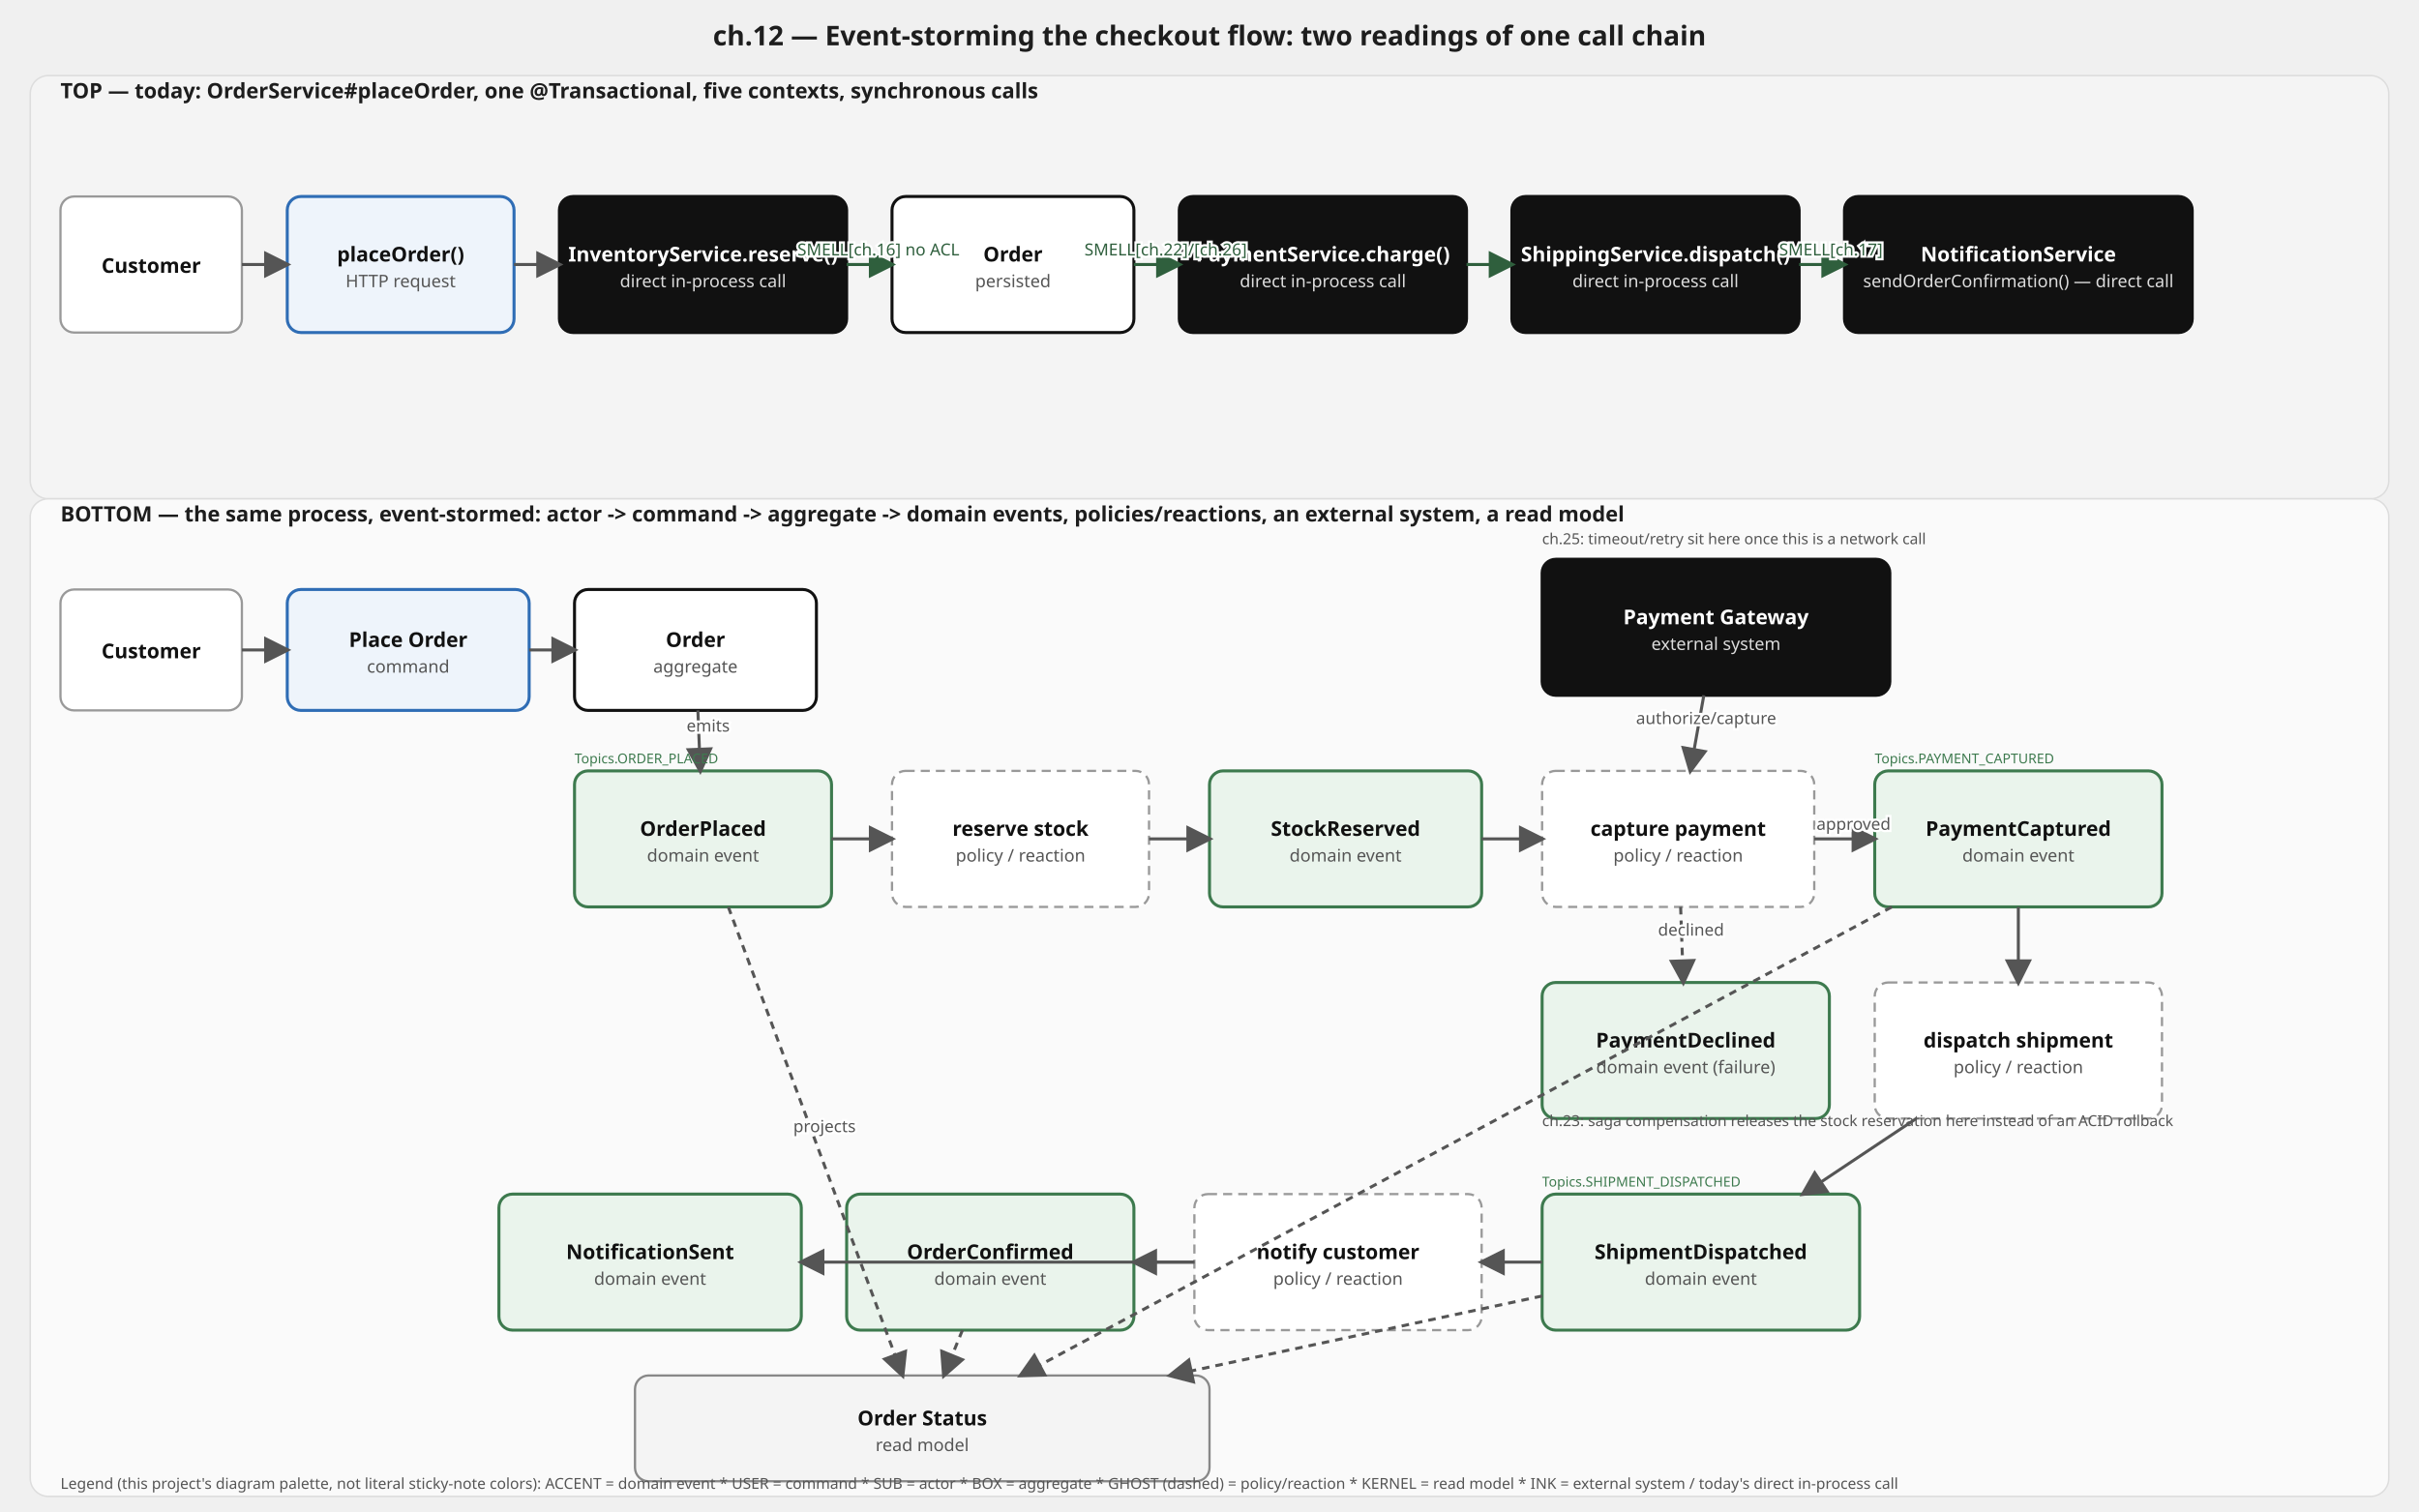
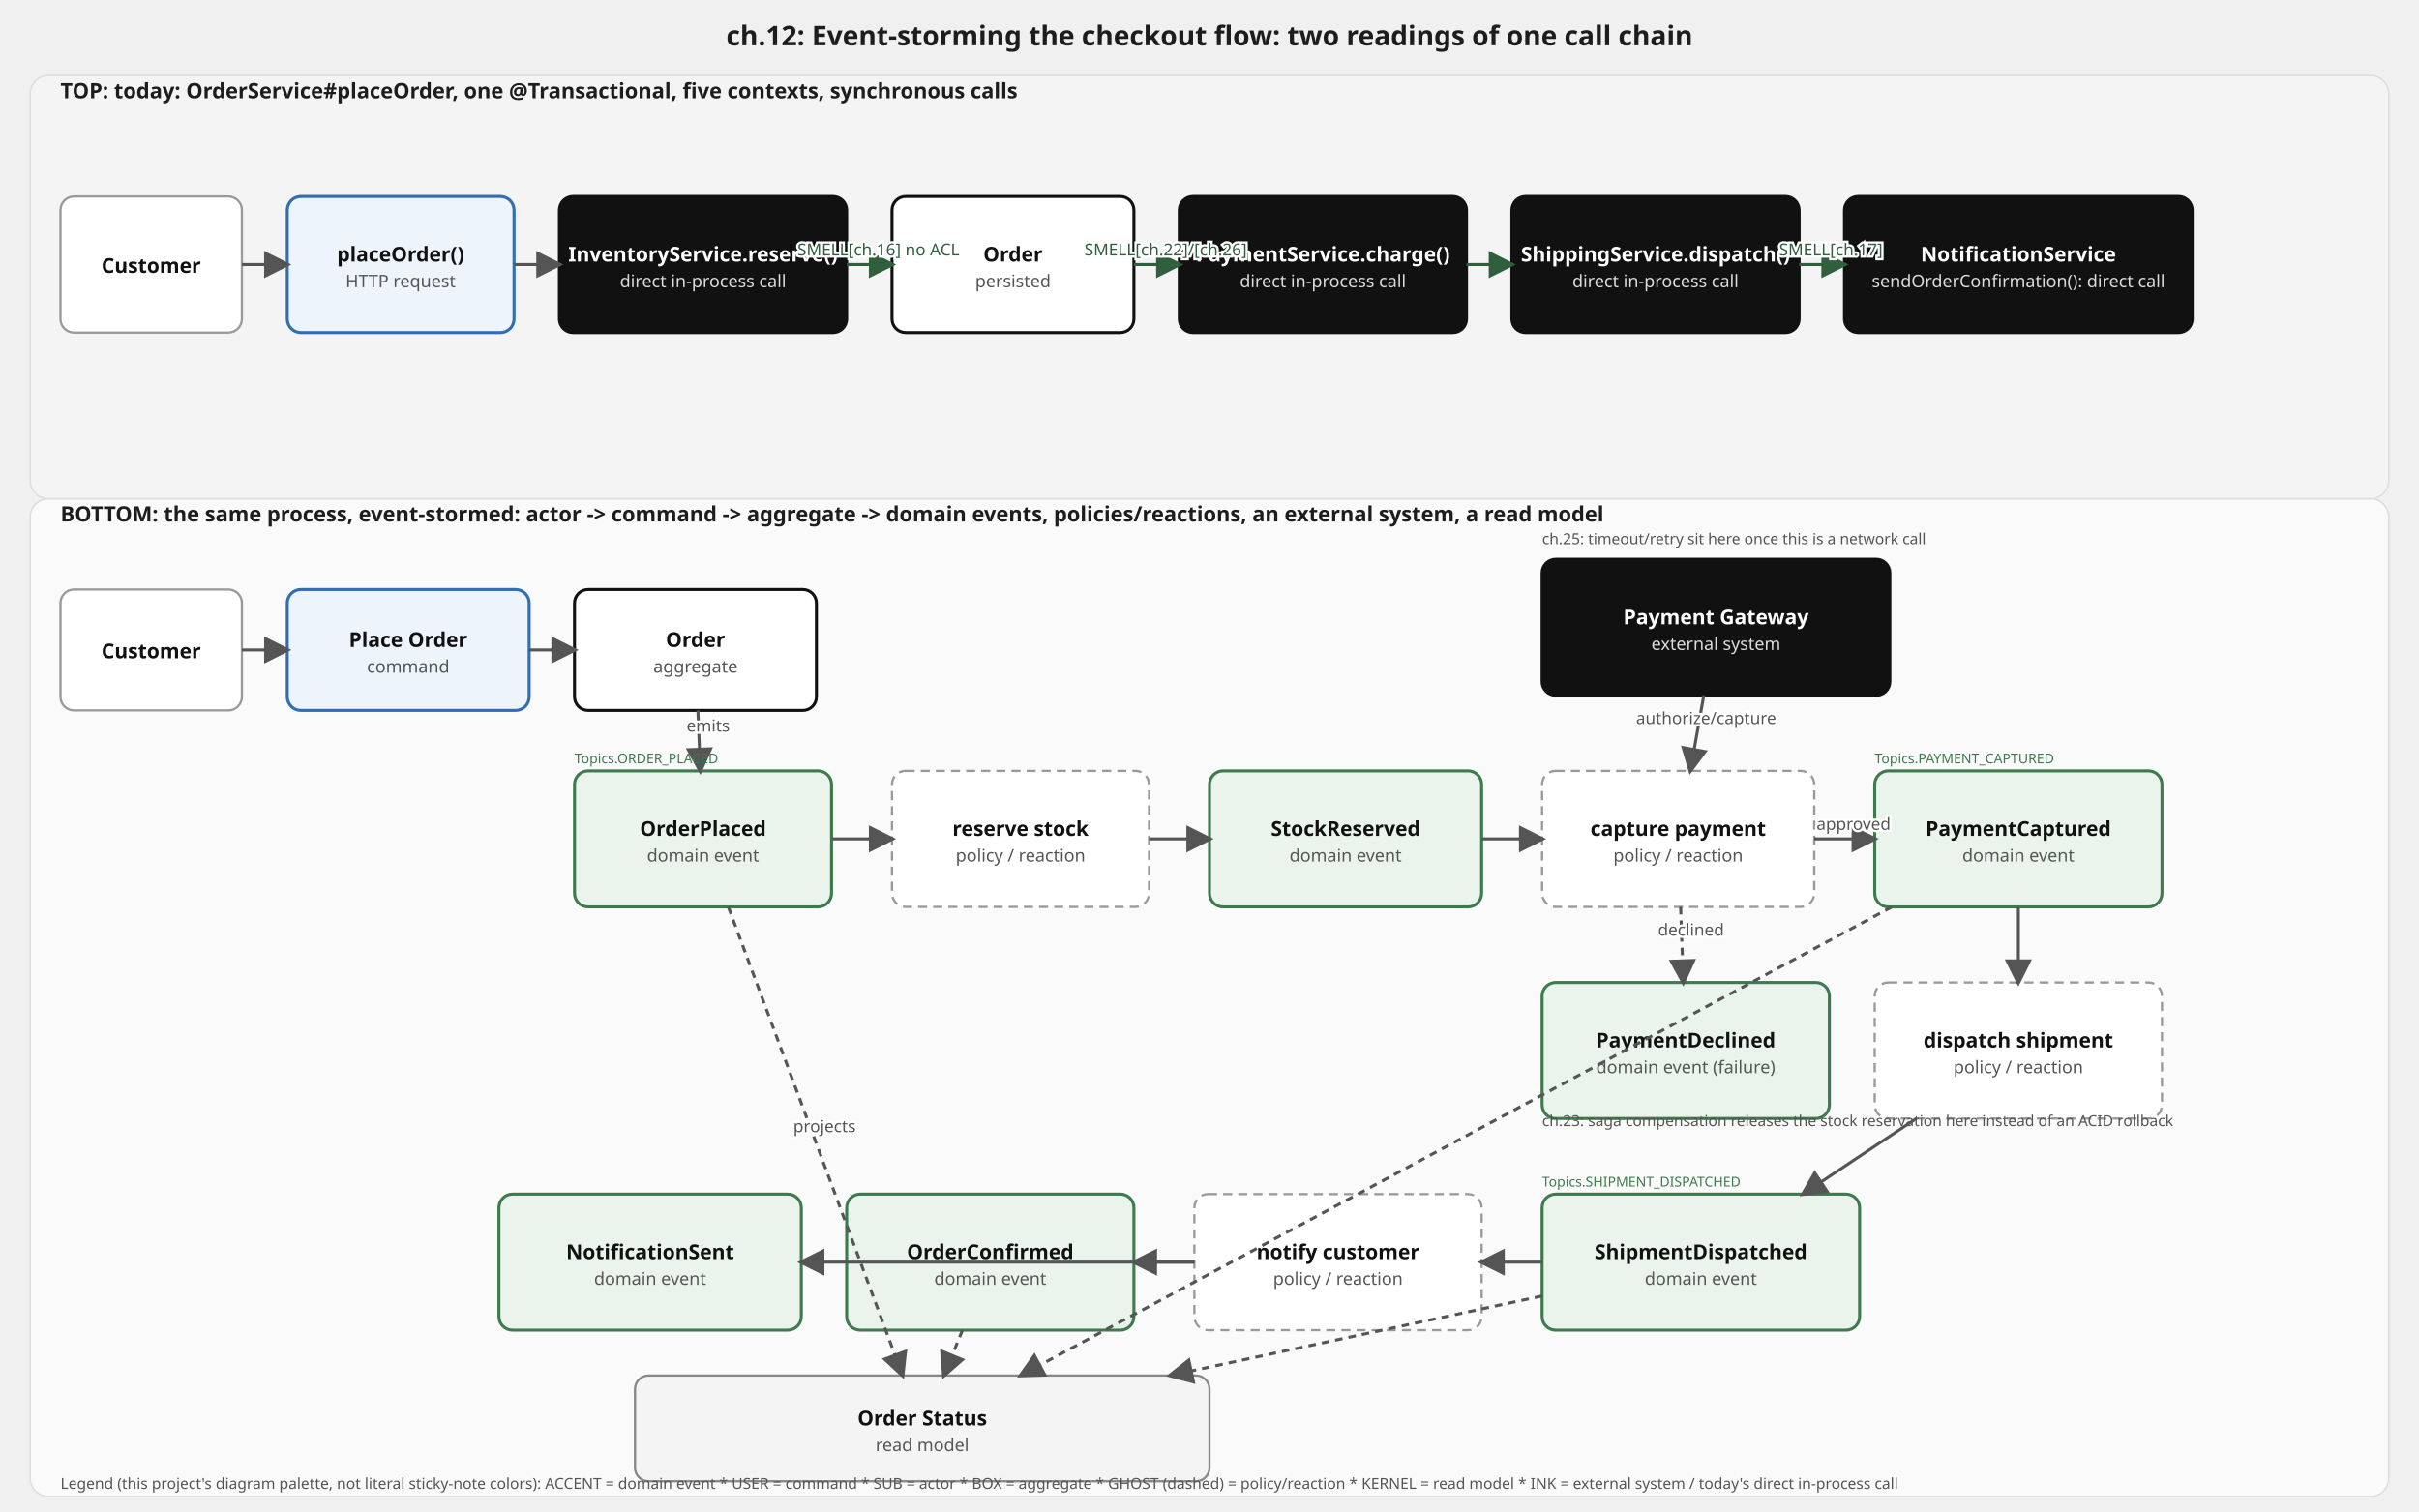
<svg xmlns="http://www.w3.org/2000/svg" viewBox="0 0 1600 1000" font-family="'Red Hat Text', system-ui, sans-serif" role="img">
  <defs>
    <marker id="a" viewBox="0 0 10 10" refX="8.5" refY="5" markerWidth="9" markerHeight="9" orient="auto-start-reverse">
      <path d="M0,0 L10,5 L0,10 z" fill="#555" />
    </marker>
    <marker id="am" viewBox="0 0 10 10" refX="8.5" refY="5" markerWidth="9" markerHeight="9" orient="auto-start-reverse">
      <path d="M0,0 L10,5 L0,10 z" fill="#2f5f3d" />
    </marker>
  </defs>
  <rect x="20" y="50" width="1560" height="280" rx="12" fill="#f4f4f4" stroke="#ddd" />
  <rect x="20" y="330" width="1560" height="660" rx="12" fill="#fafafa" stroke="#ddd" />
  <rect x="40" y="130" width="120" height="90" rx="9" fill="#ffffff" stroke="#999999" stroke-width="1.5" />
  <text x="100.0" y="180.5" font-size="13.5" font-weight="700" fill="#111111" text-anchor="middle">Customer</text>
  <rect x="190" y="130" width="150" height="90" rx="9" fill="#eef4fb" stroke="#2f6db5" stroke-width="2" />
  <text x="265.0" y="173.0" font-size="13.5" font-weight="700" fill="#111111" text-anchor="middle">placeOrder()</text>
  <text x="265.0" y="190.0" font-size="11.5" fill="#555555" text-anchor="middle">HTTP request</text>
  <rect x="370" y="130" width="190" height="90" rx="9" fill="#111111" stroke="#111111" stroke-width="2" />
  <text x="465.0" y="173.0" font-size="13.5" font-weight="700" fill="#ffffff" text-anchor="middle">InventoryService.reserve()</text>
  <text x="465.0" y="190.0" font-size="11.5" fill="#dddddd" text-anchor="middle">direct in-process call</text>
  <rect x="590" y="130" width="160" height="90" rx="9" fill="#ffffff" stroke="#111111" stroke-width="2" />
  <text x="670.0" y="173.0" font-size="13.5" font-weight="700" fill="#111111" text-anchor="middle">Order</text>
  <text x="670.0" y="190.0" font-size="11.5" fill="#555555" text-anchor="middle">persisted</text>
  <rect x="780" y="130" width="190" height="90" rx="9" fill="#111111" stroke="#111111" stroke-width="2" />
  <text x="875.0" y="173.0" font-size="13.5" font-weight="700" fill="#ffffff" text-anchor="middle">PaymentService.charge()</text>
  <text x="875.0" y="190.0" font-size="11.5" fill="#dddddd" text-anchor="middle">direct in-process call</text>
  <rect x="1000" y="130" width="190" height="90" rx="9" fill="#111111" stroke="#111111" stroke-width="2" />
  <text x="1095.0" y="173.0" font-size="13.5" font-weight="700" fill="#ffffff" text-anchor="middle">ShippingService.dispatch()</text>
  <text x="1095.0" y="190.0" font-size="11.5" fill="#dddddd" text-anchor="middle">direct in-process call</text>
  <rect x="1220" y="130" width="230" height="90" rx="9" fill="#111111" stroke="#111111" stroke-width="2" />
  <text x="1335.0" y="173.0" font-size="13.5" font-weight="700" fill="#ffffff" text-anchor="middle">NotificationService</text>
-   <text x="1335.0" y="190.0" font-size="11.5" fill="#dddddd" text-anchor="middle">sendOrderConfirmation() — direct call</text>
+   <text x="1335.0" y="190.0" font-size="11.5" fill="#dddddd" text-anchor="middle">sendOrderConfirmation(): direct call</text>
  <rect x="40" y="390" width="120" height="80" rx="9" fill="#ffffff" stroke="#999999" stroke-width="1.5" />
  <text x="100.0" y="435.5" font-size="13.5" font-weight="700" fill="#111111" text-anchor="middle">Customer</text>
  <rect x="190" y="390" width="160" height="80" rx="9" fill="#eef4fb" stroke="#2f6db5" stroke-width="2" />
  <text x="270.0" y="428.0" font-size="13.5" font-weight="700" fill="#111111" text-anchor="middle">Place Order</text>
  <text x="270.0" y="445.0" font-size="11.5" fill="#555555" text-anchor="middle">command</text>
  <rect x="380" y="390" width="160" height="80" rx="9" fill="#ffffff" stroke="#111111" stroke-width="2" />
  <text x="460.0" y="428.0" font-size="13.5" font-weight="700" fill="#111111" text-anchor="middle">Order</text>
  <text x="460.0" y="445.0" font-size="11.5" fill="#555555" text-anchor="middle">aggregate</text>
  <rect x="380" y="510" width="170" height="90" rx="9" fill="#eaf4ec" stroke="#3d7a4e" stroke-width="2" />
  <text x="465.0" y="553.0" font-size="13.5" font-weight="700" fill="#111111" text-anchor="middle">OrderPlaced</text>
  <text x="465.0" y="570.0" font-size="11.5" fill="#555555" text-anchor="middle">domain event</text>
  <rect x="590" y="510" width="170" height="90" rx="9" fill="#ffffff" stroke="#999999" stroke-width="1.5" stroke-dasharray="6 4" />
  <text x="675.0" y="553.0" font-size="13.5" font-weight="700" fill="#111111" text-anchor="middle">reserve stock</text>
  <text x="675.0" y="570.0" font-size="11.5" fill="#555555" text-anchor="middle">policy / reaction</text>
  <rect x="800" y="510" width="180" height="90" rx="9" fill="#eaf4ec" stroke="#3d7a4e" stroke-width="2" />
  <text x="890.0" y="553.0" font-size="13.5" font-weight="700" fill="#111111" text-anchor="middle">StockReserved</text>
  <text x="890.0" y="570.0" font-size="11.5" fill="#555555" text-anchor="middle">domain event</text>
  <rect x="1020" y="510" width="180" height="90" rx="9" fill="#ffffff" stroke="#999999" stroke-width="1.5" stroke-dasharray="6 4" />
  <text x="1110.0" y="553.0" font-size="13.5" font-weight="700" fill="#111111" text-anchor="middle">capture payment</text>
  <text x="1110.0" y="570.0" font-size="11.5" fill="#555555" text-anchor="middle">policy / reaction</text>
  <rect x="1240" y="510" width="190" height="90" rx="9" fill="#eaf4ec" stroke="#3d7a4e" stroke-width="2" />
  <text x="1335.0" y="553.0" font-size="13.5" font-weight="700" fill="#111111" text-anchor="middle">PaymentCaptured</text>
  <text x="1335.0" y="570.0" font-size="11.5" fill="#555555" text-anchor="middle">domain event</text>
  <rect x="1020" y="370" width="230" height="90" rx="9" fill="#111111" stroke="#111111" stroke-width="2" />
  <text x="1135.0" y="413.0" font-size="13.5" font-weight="700" fill="#ffffff" text-anchor="middle">Payment Gateway</text>
  <text x="1135.0" y="430.0" font-size="11.5" fill="#dddddd" text-anchor="middle">external system</text>
  <rect x="1020" y="650" width="190" height="90" rx="9" fill="#eaf4ec" stroke="#3d7a4e" stroke-width="2" />
  <text x="1115.0" y="693.0" font-size="13.5" font-weight="700" fill="#111111" text-anchor="middle">PaymentDeclined</text>
  <text x="1115.0" y="710.0" font-size="11.5" fill="#555555" text-anchor="middle">domain event (failure)</text>
  <rect x="1240" y="650" width="190" height="90" rx="9" fill="#ffffff" stroke="#999999" stroke-width="1.5" stroke-dasharray="6 4" />
  <text x="1335.0" y="693.0" font-size="13.5" font-weight="700" fill="#111111" text-anchor="middle">dispatch shipment</text>
  <text x="1335.0" y="710.0" font-size="11.5" fill="#555555" text-anchor="middle">policy / reaction</text>
  <rect x="1020" y="790" width="210" height="90" rx="9" fill="#eaf4ec" stroke="#3d7a4e" stroke-width="2" />
  <text x="1125.0" y="833.0" font-size="13.5" font-weight="700" fill="#111111" text-anchor="middle">ShipmentDispatched</text>
  <text x="1125.0" y="850.0" font-size="11.5" fill="#555555" text-anchor="middle">domain event</text>
  <rect x="790" y="790" width="190" height="90" rx="9" fill="#ffffff" stroke="#999999" stroke-width="1.5" stroke-dasharray="6 4" />
  <text x="885.0" y="833.0" font-size="13.5" font-weight="700" fill="#111111" text-anchor="middle">notify customer</text>
  <text x="885.0" y="850.0" font-size="11.5" fill="#555555" text-anchor="middle">policy / reaction</text>
  <rect x="560" y="790" width="190" height="90" rx="9" fill="#eaf4ec" stroke="#3d7a4e" stroke-width="2" />
  <text x="655.0" y="833.0" font-size="13.5" font-weight="700" fill="#111111" text-anchor="middle">OrderConfirmed</text>
  <text x="655.0" y="850.0" font-size="11.5" fill="#555555" text-anchor="middle">domain event</text>
  <rect x="330" y="790" width="200" height="90" rx="9" fill="#eaf4ec" stroke="#3d7a4e" stroke-width="2" />
  <text x="430.0" y="833.0" font-size="13.5" font-weight="700" fill="#111111" text-anchor="middle">NotificationSent</text>
  <text x="430.0" y="850.0" font-size="11.5" fill="#555555" text-anchor="middle">domain event</text>
  <rect x="420" y="910" width="380" height="70" rx="9" fill="#f4f4f4" stroke="#888888" stroke-width="1.5" />
  <text x="610.0" y="943.0" font-size="13.5" font-weight="700" fill="#111111" text-anchor="middle">Order Status</text>
  <text x="610.0" y="960.0" font-size="11.5" fill="#555555" text-anchor="middle">read model</text>
  <path d="M160.0,175.0 L190.0,175.0" fill="none" stroke="#555" stroke-width="2" marker-end="url(#a)" />
  <path d="M340.0,175.0 L370.0,175.0" fill="none" stroke="#555" stroke-width="2" marker-end="url(#a)" />
  <path d="M560.0,175.0 L590.0,175.0" fill="none" stroke="#2f5f3d" stroke-width="2" marker-end="url(#am)" />
  <text x="581.0" y="169.0" font-size="11" fill="#ffffff" stroke="#ffffff" stroke-width="3" paint-order="stroke" text-anchor="middle">SMELL[ch.16] no ACL</text>
  <text x="581.0" y="169.0" font-size="11" fill="#2f5f3d" text-anchor="middle">SMELL[ch.16] no ACL</text>
  <path d="M750.0,175.0 L780.0,175.0" fill="none" stroke="#2f5f3d" stroke-width="2" marker-end="url(#am)" />
  <text x="771.0" y="169.0" font-size="11" fill="#ffffff" stroke="#ffffff" stroke-width="3" paint-order="stroke" text-anchor="middle">SMELL[ch.22]/[ch.26]</text>
  <text x="771.0" y="169.0" font-size="11" fill="#2f5f3d" text-anchor="middle">SMELL[ch.22]/[ch.26]</text>
  <path d="M970.0,175.0 L1000.0,175.0" fill="none" stroke="#2f5f3d" stroke-width="2" marker-end="url(#am)" />
  <path d="M1190.0,175.0 L1220.0,175.0" fill="none" stroke="#2f5f3d" stroke-width="2" marker-end="url(#am)" />
  <text x="1211.0" y="169.0" font-size="11" fill="#ffffff" stroke="#ffffff" stroke-width="3" paint-order="stroke" text-anchor="middle">SMELL[ch.17]</text>
  <text x="1211.0" y="169.0" font-size="11" fill="#2f5f3d" text-anchor="middle">SMELL[ch.17]</text>
  <path d="M160.0,430.0 L190.0,430.0" fill="none" stroke="#555" stroke-width="2" marker-end="url(#a)" />
  <path d="M350.0,430.0 L380.0,430.0" fill="none" stroke="#555" stroke-width="2" marker-end="url(#a)" />
  <path d="M461.6,470.0 L463.2,510.0" fill="none" stroke="#555" stroke-width="2" marker-end="url(#a)" />
  <text x="468.4" y="484.0" font-size="11" fill="#ffffff" stroke="#ffffff" stroke-width="3" paint-order="stroke" text-anchor="middle">emits</text>
  <text x="468.4" y="484.0" font-size="11" fill="#555" text-anchor="middle">emits</text>
  <path d="M550.0,555.0 L590.0,555.0" fill="none" stroke="#555" stroke-width="2" marker-end="url(#a)" />
  <path d="M760.0,555.0 L800.0,555.0" fill="none" stroke="#555" stroke-width="2" marker-end="url(#a)" />
  <path d="M980.0,555.0 L1020.0,555.0" fill="none" stroke="#555" stroke-width="2" marker-end="url(#a)" />
  <path d="M1126.964,460.0 L1118.036,510.0" fill="none" stroke="#555" stroke-width="2" marker-end="url(#a)" />
  <text x="1128.5" y="479.0" font-size="11" fill="#ffffff" stroke="#ffffff" stroke-width="3" paint-order="stroke" text-anchor="middle">authorize/capture</text>
  <text x="1128.5" y="479.0" font-size="11" fill="#555" text-anchor="middle">authorize/capture</text>
  <path d="M1200.0,555.0 L1240.0,555.0" fill="none" stroke="#555" stroke-width="2" marker-end="url(#a)" />
  <text x="1226.0" y="549.0" font-size="11" fill="#ffffff" stroke="#ffffff" stroke-width="3" paint-order="stroke" text-anchor="middle">approved</text>
  <text x="1226.0" y="549.0" font-size="11" fill="#555" text-anchor="middle">approved</text>
  <path d="M1111.607,600.0 L1113.393,650.0" fill="none" stroke="#555" stroke-width="2" stroke-dasharray="5 4" marker-end="url(#a)" />
  <text x="1118.5" y="619.0" font-size="11" fill="#ffffff" stroke="#ffffff" stroke-width="3" paint-order="stroke" text-anchor="middle">declined</text>
  <text x="1118.5" y="619.0" font-size="11" fill="#555" text-anchor="middle">declined</text>
  <path d="M1335.0,600.0 L1335.0,650.0" fill="none" stroke="#555" stroke-width="2" marker-end="url(#a)" />
  <path d="M1267.5,740.0 L1192.5,790.0" fill="none" stroke="#555" stroke-width="2" marker-end="url(#a)" />
  <path d="M1020.0,835.0 L980.0,835.0" fill="none" stroke="#555" stroke-width="2" marker-end="url(#a)" />
  <path d="M790.0,835.0 L750.0,835.0" fill="none" stroke="#555" stroke-width="2" marker-end="url(#a)" />
  <path d="M790.0,835.0 L530.0,835.0" fill="none" stroke="#555" stroke-width="2" marker-end="url(#a)" />
  <path d="M481.731,600.0 L596.987,910.0" fill="none" stroke="#555" stroke-width="2" stroke-dasharray="5 4" marker-end="url(#a)" />
  <text x="545.359" y="749.0" font-size="11" fill="#ffffff" stroke="#ffffff" stroke-width="3" paint-order="stroke" text-anchor="middle">projects</text>
  <text x="545.359" y="749.0" font-size="11" fill="#555" text-anchor="middle">projects</text>
  <path d="M1251.346,600.0 L675.064,910.0" fill="none" stroke="#555" stroke-width="2" stroke-dasharray="5 4" marker-end="url(#a)" />
  <path d="M1020.0,857.427 L773.864,910.0" fill="none" stroke="#555" stroke-width="2" stroke-dasharray="5 4" marker-end="url(#a)" />
  <path d="M636.591,880.0 L624.318,910.0" fill="none" stroke="#555" stroke-width="2" stroke-dasharray="5 4" marker-end="url(#a)" />
-   <text x="800.0" y="30" font-size="18" fill="#1d1d1d" text-anchor="middle" font-weight="700">ch.12 — Event-storming the checkout flow: two readings of one call chain</text>
-   <text x="40" y="65" font-size="14" fill="#1d1d1d" text-anchor="start" font-weight="700">TOP — today: OrderService#placeOrder, one @Transactional, five contexts, synchronous calls</text>
-   <text x="40" y="345" font-size="14" fill="#1d1d1d" text-anchor="start" font-weight="700">BOTTOM — the same process, event-stormed: actor -&gt; command -&gt; aggregate -&gt; domain events, policies/reactions, an external system, a read model</text>
+   <text x="800.0" y="30" font-size="18" fill="#1d1d1d" text-anchor="middle" font-weight="700">ch.12: Event-storming the checkout flow: two readings of one call chain</text>
+   <text x="40" y="65" font-size="14" fill="#1d1d1d" text-anchor="start" font-weight="700">TOP: today: OrderService#placeOrder, one @Transactional, five contexts, synchronous calls</text>
+   <text x="40" y="345" font-size="14" fill="#1d1d1d" text-anchor="start" font-weight="700">BOTTOM: the same process, event-stormed: actor -&gt; command -&gt; aggregate -&gt; domain events, policies/reactions, an external system, a read model</text>
  <text x="1020" y="360" font-size="10" fill="#555555" text-anchor="start">ch.25: timeout/retry sit here once this is a network call</text>
  <text x="1020" y="745" font-size="10" fill="#555555" text-anchor="start">ch.23: saga compensation releases the stock reservation here instead of an ACID rollback</text>
  <text x="380" y="505" font-size="9" fill="#3d7a4e" text-anchor="start">Topics.ORDER_PLACED</text>
  <text x="1240" y="505" font-size="9" fill="#3d7a4e" text-anchor="start">Topics.PAYMENT_CAPTURED</text>
  <text x="1020" y="785" font-size="9" fill="#3d7a4e" text-anchor="start">Topics.SHIPMENT_DISPATCHED</text>
  <text x="40" y="985" font-size="10" fill="#555555" text-anchor="start">Legend (this project's diagram palette, not literal sticky-note colors): ACCENT = domain event * USER = command * SUB = actor * BOX = aggregate * GHOST (dashed) = policy/reaction * KERNEL = read model * INK = external system / today's direct in-process call</text>
</svg>
